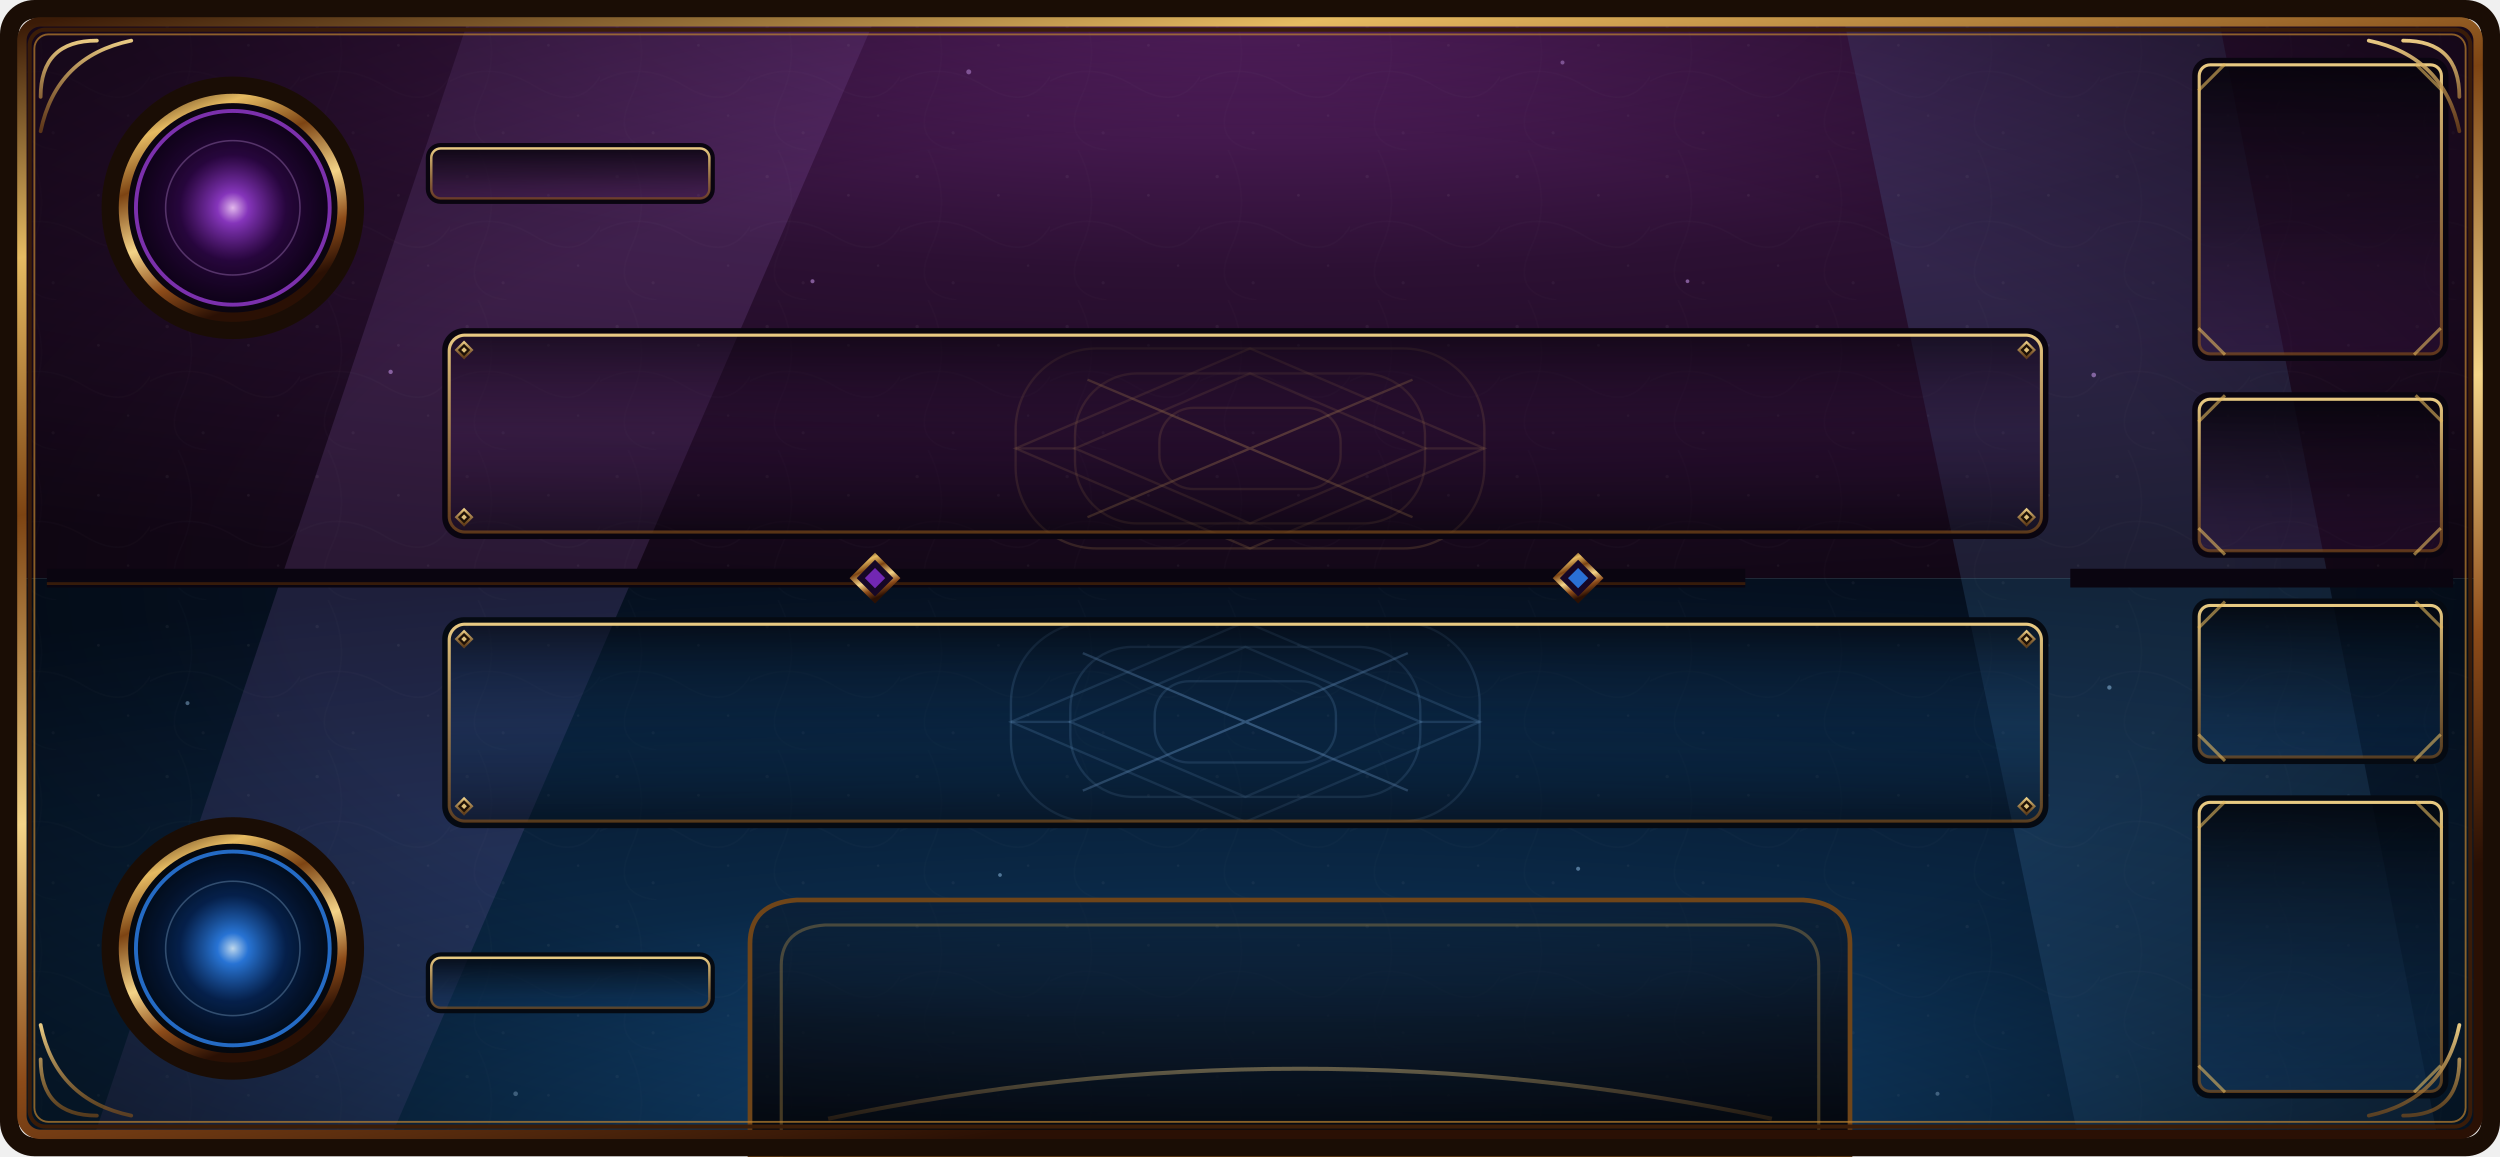
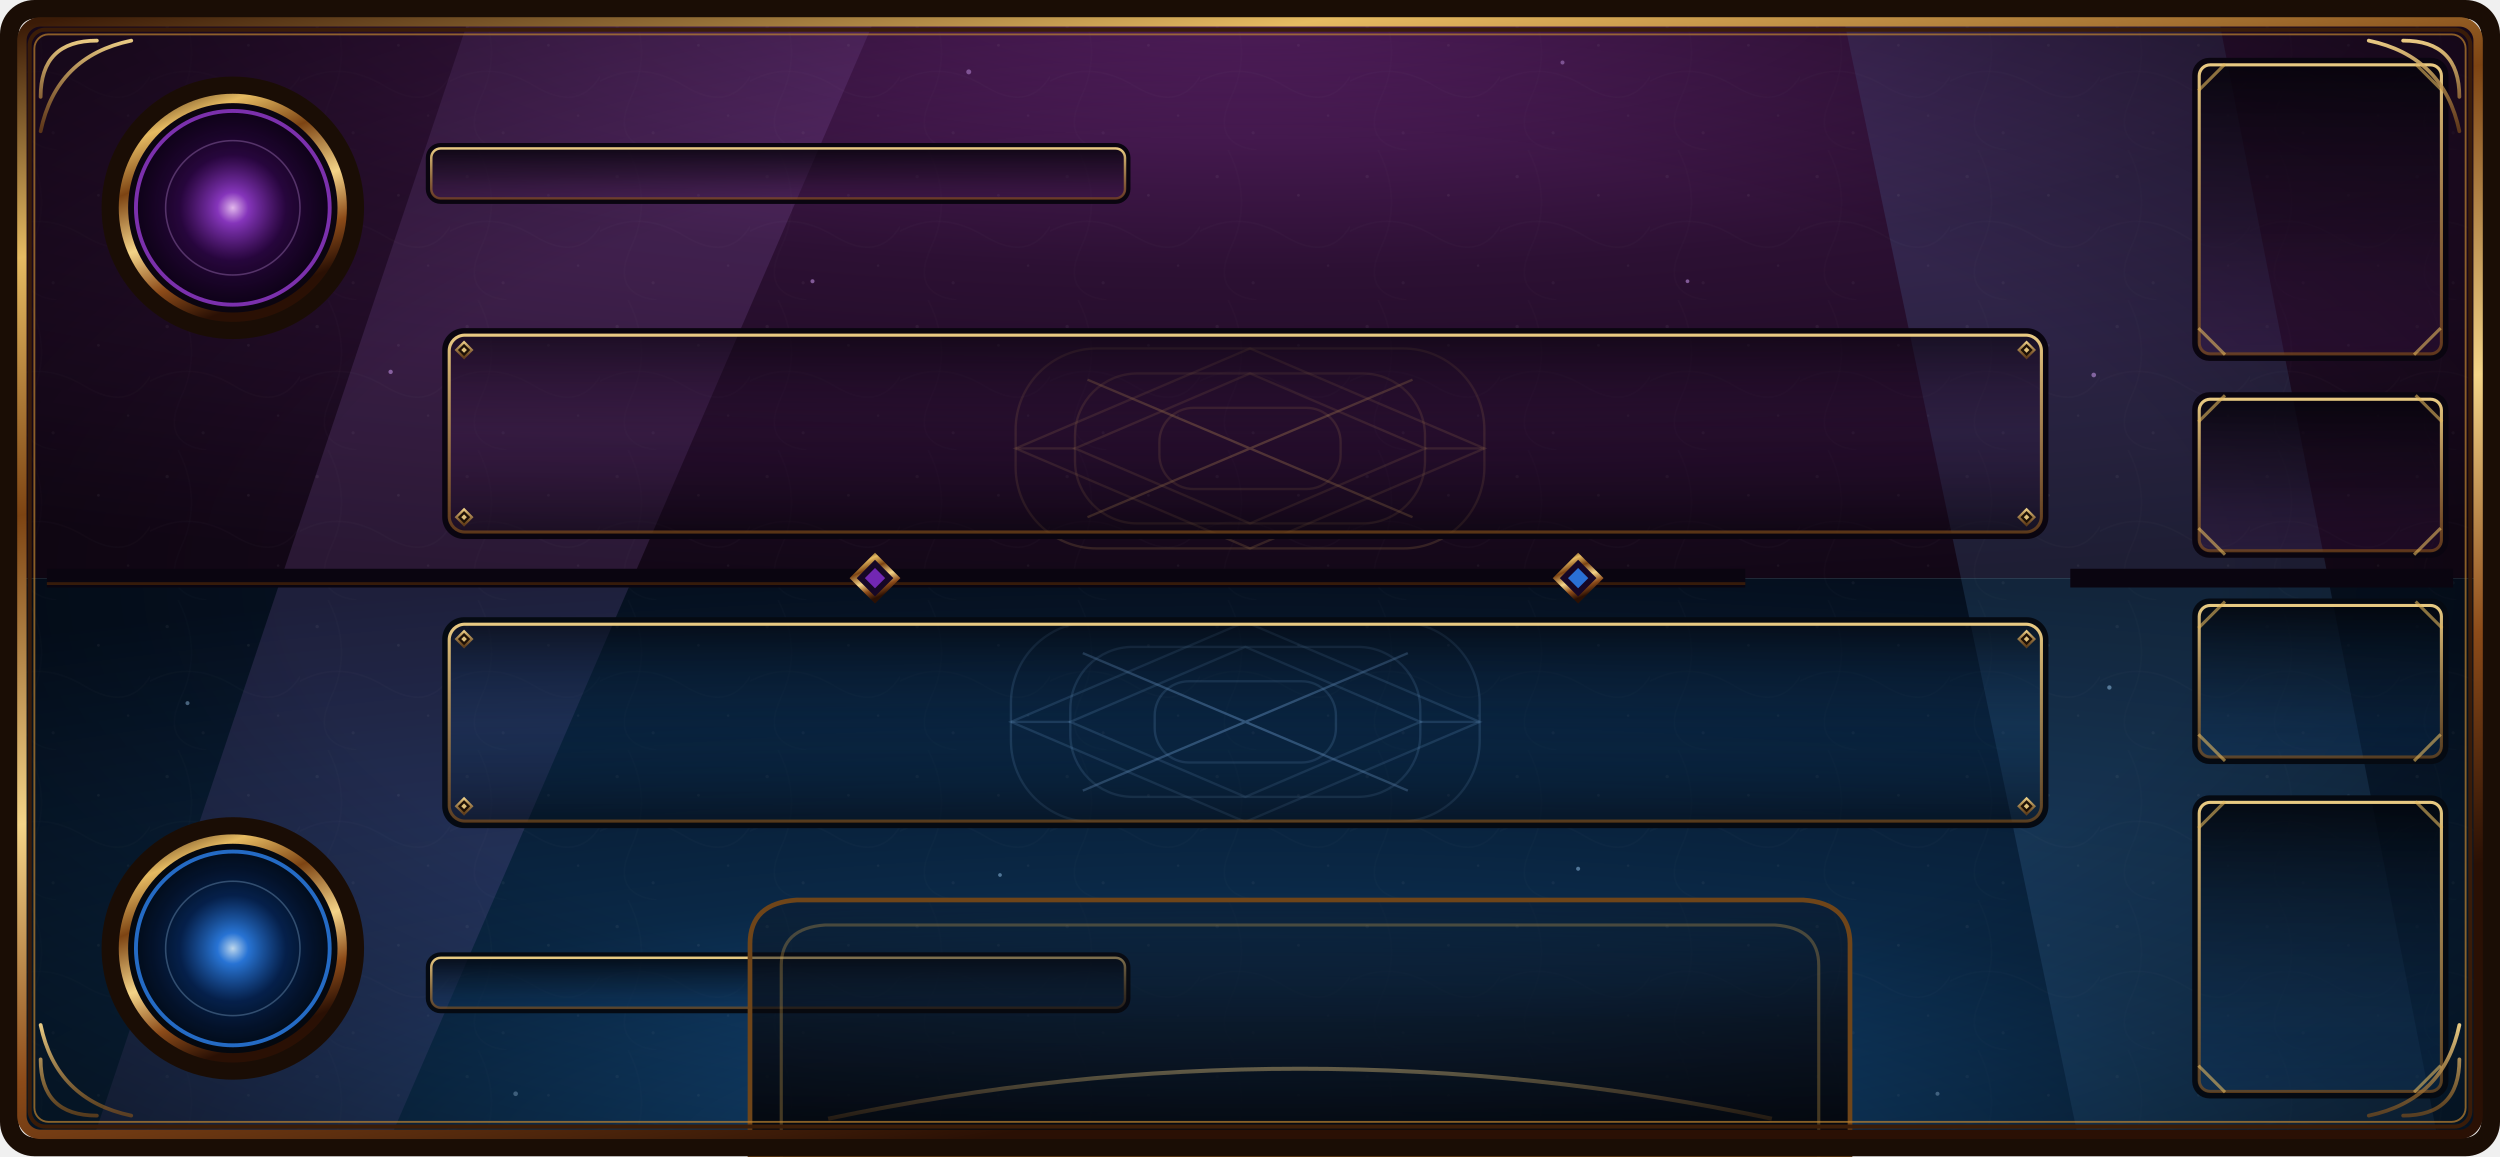
<svg xmlns="http://www.w3.org/2000/svg" viewBox="0 0 1600 740" preserveAspectRatio="none" role="img" aria-labelledby="titre desc">
  <defs>
    <linearGradient id="or" x1="0" y1="0" x2=".4" y2="1">
      <stop offset="0" stop-color="#3b1b07" />
      <stop offset=".18" stop-color="#e6bb62" />
      <stop offset=".38" stop-color="#7d4413" />
      <stop offset=".62" stop-color="#f4d488" />
      <stop offset=".82" stop-color="#8c4b19" />
      <stop offset="1" stop-color="#2a1004" />
    </linearGradient>
    <linearGradient id="orFin" x1="0" y1="0" x2="0" y2="1">
      <stop offset="0" stop-color="#f4d488" stop-opacity=".95" />
      <stop offset="1" stop-color="#8a5418" stop-opacity=".6" />
    </linearGradient>
    <linearGradient id="orLigne" x1="0" y1="0" x2="1" y2="0">
      <stop offset="0" stop-color="#8a5418" stop-opacity="0" />
      <stop offset=".14" stop-color="#e6bb62" />
      <stop offset=".5" stop-color="#f4d488" />
      <stop offset=".86" stop-color="#e6bb62" />
      <stop offset="1" stop-color="#8a5418" stop-opacity="0" />
    </linearGradient>
    <linearGradient id="lueur" x1="0" y1="0" x2="1" y2="0">
      <stop offset="0" stop-color="#f4d488" stop-opacity="0" />
      <stop offset=".5" stop-color="#f4d488" stop-opacity=".45" />
      <stop offset="1" stop-color="#f4d488" stop-opacity="0" />
    </linearGradient>
    <radialGradient id="feutreFoe" cx=".5" cy="-.02" r="1.05">
      <stop offset="0" stop-color="#5b2168" />
      <stop offset=".45" stop-color="#2c1033" />
      <stop offset="1" stop-color="#120716" />
    </radialGradient>
    <radialGradient id="feutreAlly" cx=".5" cy="1.02" r="1.05">
      <stop offset="0" stop-color="#17558f" />
      <stop offset=".45" stop-color="#0a2846" />
      <stop offset="1" stop-color="#050f1e" />
    </radialGradient>
    <linearGradient id="creuxFoe" x1="0" y1="0" x2="0" y2="1">
      <stop offset="0" stop-color="#05030a" stop-opacity=".88" />
      <stop offset=".55" stop-color="#1c0c22" stop-opacity=".52" />
      <stop offset="1" stop-color="#431750" stop-opacity=".26" />
    </linearGradient>
    <linearGradient id="creuxAlly" x1="0" y1="0" x2="0" y2="1">
      <stop offset="0" stop-color="#02050b" stop-opacity=".88" />
      <stop offset=".55" stop-color="#0a2038" stop-opacity=".52" />
      <stop offset="1" stop-color="#0d3a6a" stop-opacity=".26" />
    </linearGradient>
    <linearGradient id="tableFoe" x1="0" y1="0" x2="0" y2="1">
      <stop offset="0" stop-color="#08040c" stop-opacity=".62" />
      <stop offset=".5" stop-color="#3a1444" stop-opacity=".2" />
      <stop offset="1" stop-color="#08040c" stop-opacity=".5" />
    </linearGradient>
    <linearGradient id="tableAlly" x1="0" y1="0" x2="0" y2="1">
      <stop offset="0" stop-color="#04080f" stop-opacity=".62" />
      <stop offset=".5" stop-color="#0f3f6d" stop-opacity=".2" />
      <stop offset="1" stop-color="#04080f" stop-opacity=".5" />
    </linearGradient>
    <radialGradient id="portailFoe">
      <stop offset="0" stop-color="#f5c8ff" stop-opacity=".92" />
      <stop offset=".16" stop-color="#a03fe0" stop-opacity=".82" />
      <stop offset=".55" stop-color="#33064f" stop-opacity=".7" />
      <stop offset="1" stop-color="#120020" stop-opacity=".5" />
    </radialGradient>
    <radialGradient id="portailAlly">
      <stop offset="0" stop-color="#cfe9ff" stop-opacity=".92" />
      <stop offset=".16" stop-color="#2f8bff" stop-opacity=".82" />
      <stop offset=".55" stop-color="#062a63" stop-opacity=".7" />
      <stop offset="1" stop-color="#001028" stop-opacity=".5" />
    </radialGradient>
    <linearGradient id="puitsMain" x1="0" y1="0" x2="0" y2="1">
      <stop offset="0" stop-color="#0b111c" stop-opacity=".3" />
      <stop offset=".48" stop-color="#08070c" stop-opacity=".68" />
      <stop offset="1" stop-color="#020205" stop-opacity=".94" />
    </linearGradient>
    <radialGradient id="vignette" cx=".5" cy=".5" r=".76">
      <stop offset=".52" stop-color="#000" stop-opacity="0" />
      <stop offset="1" stop-color="#000" stop-opacity=".6" />
    </radialGradient>
    <pattern id="grain" width="96" height="96" patternUnits="userSpaceOnUse">
      <circle cx="11" cy="17" r="1.1" fill="#fff" opacity=".05" />
      <circle cx="63" cy="29" r=".9" fill="#fff" opacity=".055" />
      <circle cx="82" cy="74" r=".8" fill="#fff" opacity=".045" />
      <circle cx="34" cy="85" r="1" fill="#fff" opacity=".04" />
      <path d="M0 52Q26 38 54 55T96 49" fill="none" stroke="#fff" stroke-opacity=".018" />
      <path d="M18 0Q34 32 20 62T36 96" fill="none" stroke="#fff" stroke-opacity=".014" />
    </pattern>
    <g id="sceau" fill="none">
      <rect x="-150" y="-64" width="300" height="128" rx="52" />
      <rect x="-112" y="-48" width="224" height="96" rx="40" />
      <rect x="-58" y="-26" width="116" height="52" rx="22" />
      <path d="M0-64 150 0 0 64-150 0Z" />
      <path d="M0-48 112 0 0 48-112 0Z" />
      <path d="M-150 0H-112M112 0H150" />
      <path d="M-104-44 104 44M104-44-104 44" stroke-opacity=".45" />
    </g>
    <g id="rivet">
      <path d="M0-5 5 0 0 5-5 0Z" fill="#1d1006" stroke="url(#orFin)" stroke-width="1.5" />
      <path d="M0-1.8 1.8 0 0 1.8-1.8 0Z" fill="#f4d488" opacity=".9" />
    </g>
    <clipPath id="interieur">
      <rect x="12" y="12" width="1576" height="716" rx="16" />
    </clipPath>
  </defs>
  <g clip-path="url(#interieur)">
    <rect x="12" y="12" width="1576" height="358" fill="url(#feutreFoe)" />
    <rect x="12" y="370" width="1576" height="358" fill="url(#feutreAlly)" />
    <g opacity=".13">
      <path d="M300 12H560L250 728H60Z" fill="#c68bff" />
      <path d="M1180 12H1420L1560 728H1330Z" fill="#6fb6ff" />
    </g>
    <use href="#sceau" x="800" y="287" stroke="#a8804a" stroke-opacity=".22" stroke-width="1.5" />
    <use href="#sceau" x="797" y="462" stroke="#7ba8d8" stroke-opacity=".22" stroke-width="1.5" />
    <rect x="12" y="12" width="1576" height="716" fill="url(#grain)" />
    <g fill="#d9a6ff" opacity=".5">
      <circle cx="620" cy="46" r="1.6" />
      <circle cx="1000" cy="40" r="1.3" />
      <circle cx="1340" cy="240" r="1.5" />
      <circle cx="250" cy="238" r="1.4" />
      <circle cx="1080" cy="180" r="1.2" />
      <circle cx="520" cy="180" r="1.3" />
    </g>
    <g fill="#a8d8ff" opacity=".45">
      <circle cx="330" cy="700" r="1.5" />
      <circle cx="1240" cy="700" r="1.3" />
      <circle cx="1350" cy="440" r="1.4" />
      <circle cx="120" cy="450" r="1.3" />
      <circle cx="640" cy="560" r="1.2" />
      <circle cx="1010" cy="556" r="1.3" />
    </g>
    <rect x="12" y="12" width="1576" height="716" fill="url(#vignette)" />
  </g>
  <g id="tablettes">
    <g>
      <rect x="285" y="212" width="1024" height="131" rx="12" fill="url(#tableFoe)" />
      <rect x="285" y="212" width="1024" height="131" rx="12" fill="none" stroke="#0a0510" stroke-width="4" />
      <rect x="287.5" y="214.5" width="1019" height="126" rx="10" fill="none" stroke="url(#orFin)" stroke-width="2" />
      <path d="M342 216H1252" stroke="url(#lueur)" stroke-width="1.6" />
      <path d="M342 339H1252" stroke="url(#lueur)" stroke-width="1.2" stroke-opacity=".6" />
      <use href="#rivet" x="297" y="224" />
      <use href="#rivet" x="1297" y="224" />
      <use href="#rivet" x="297" y="331" />
      <use href="#rivet" x="1297" y="331" />
    </g>
    <g>
      <rect x="285" y="397" width="1024" height="131" rx="12" fill="url(#tableAlly)" />
      <rect x="285" y="397" width="1024" height="131" rx="12" fill="none" stroke="#050a12" stroke-width="4" />
      <rect x="287.5" y="399.5" width="1019" height="126" rx="10" fill="none" stroke="url(#orFin)" stroke-width="2" />
      <path d="M342 401H1252" stroke="url(#lueur)" stroke-width="1.6" />
      <path d="M342 524H1252" stroke="url(#lueur)" stroke-width="1.2" stroke-opacity=".6" />
      <use href="#rivet" x="297" y="409" />
      <use href="#rivet" x="1297" y="409" />
      <use href="#rivet" x="297" y="516" />
      <use href="#rivet" x="1297" y="516" />
    </g>
  </g>
  <g id="terrains">
    <g>
-       <rect x="274" y="93" width="182" height="36" rx="8" fill="url(#creuxFoe)" />
-       <rect x="274" y="93" width="182" height="36" rx="8" fill="none" stroke="#0a0510" stroke-width="3" />
-       <rect x="276" y="95" width="178" height="32" rx="6" fill="none" stroke="url(#orFin)" stroke-width="1.6" />
-     </g>
-     <g>
-       <rect x="274" y="611" width="182" height="36" rx="8" fill="url(#creuxAlly)" />
-       <rect x="274" y="611" width="182" height="36" rx="8" fill="none" stroke="#050a12" stroke-width="3" />
-       <rect x="276" y="613" width="178" height="32" rx="6" fill="none" stroke="url(#orFin)" stroke-width="1.6" />
+       <rect x="274" y="93" width="448" height="36" rx="8" fill="url(#creuxFoe)" />
+       <rect x="274" y="93" width="448" height="36" rx="8" fill="none" stroke="#0a0510" stroke-width="3" />
+       <rect x="276" y="95" width="444" height="32" rx="6" fill="none" stroke="url(#orFin)" stroke-width="1.6" />
+     </g>
+     <g>
+       <rect x="274" y="611" width="448" height="36" rx="8" fill="url(#creuxAlly)" />
+       <rect x="274" y="611" width="448" height="36" rx="8" fill="none" stroke="#050a12" stroke-width="3" />
+       <rect x="276" y="613" width="444" height="32" rx="6" fill="none" stroke="url(#orFin)" stroke-width="1.6" />
    </g>
  </g>
  <g id="piles">
    <g>
      <rect x="1405" y="253" width="160" height="102" rx="9" fill="url(#creuxFoe)" />
      <rect x="1405" y="253" width="160" height="102" rx="9" fill="none" stroke="#0a0510" stroke-width="4" />
      <rect x="1407.5" y="255.5" width="155" height="97" rx="7" fill="none" stroke="url(#orFin)" stroke-width="2" />
      <path d="M1407 270 1424 253M1546 253l17 17M1407 338l17 17m121 0 17-17" fill="none" stroke="#e2b85e" stroke-opacity=".6" stroke-width="2" />
    </g>
    <g>
      <rect x="1405" y="39" width="160" height="190" rx="9" fill="url(#creuxFoe)" />
      <rect x="1405" y="39" width="160" height="190" rx="9" fill="none" stroke="#0a0510" stroke-width="4" />
      <rect x="1407.5" y="41.5" width="155" height="185" rx="7" fill="none" stroke="url(#orFin)" stroke-width="2" />
      <path d="M1407 58 1424 41M1546 41l17 17M1407 210l17 17m121 0 17-17" fill="none" stroke="#e2b85e" stroke-opacity=".6" stroke-width="2" />
    </g>
    <g>
      <rect x="1405" y="385" width="160" height="102" rx="9" fill="url(#creuxAlly)" />
      <rect x="1405" y="385" width="160" height="102" rx="9" fill="none" stroke="#050a12" stroke-width="4" />
      <rect x="1407.5" y="387.5" width="155" height="97" rx="7" fill="none" stroke="url(#orFin)" stroke-width="2" />
      <path d="M1407 402 1424 385M1546 385l17 17M1407 470l17 17m121 0 17-17" fill="none" stroke="#e2b85e" stroke-opacity=".6" stroke-width="2" />
    </g>
    <g>
      <rect x="1405" y="511" width="160" height="190" rx="9" fill="url(#creuxAlly)" />
      <rect x="1405" y="511" width="160" height="190" rx="9" fill="none" stroke="#050a12" stroke-width="4" />
      <rect x="1407.5" y="513.5" width="155" height="185" rx="7" fill="none" stroke="url(#orFin)" stroke-width="2" />
      <path d="M1407 530 1424 513M1546 513l17 17M1407 682l17 17m121 0 17-17" fill="none" stroke="#e2b85e" stroke-opacity=".6" stroke-width="2" />
    </g>
  </g>
  <g id="portails">
    <g transform="translate(149 133)">
      <circle r="78" fill="#0b0510" stroke="#1a0d05" stroke-width="12" />
      <circle r="70" fill="none" stroke="url(#or)" stroke-width="6" />
      <circle r="62" fill="url(#portailFoe)" />
      <circle r="62" fill="none" stroke="#a03fe0" stroke-width="2.5" opacity=".75" />
      <circle r="43" fill="none" stroke="#e2a8ff" stroke-opacity=".28" />
    </g>
    <g transform="translate(149 607)">
      <circle r="78" fill="#04080f" stroke="#1a0d05" stroke-width="12" />
      <circle r="70" fill="none" stroke="url(#or)" stroke-width="6" />
      <circle r="62" fill="url(#portailAlly)" />
      <circle r="62" fill="none" stroke="#2f8bff" stroke-width="2.5" opacity=".75" />
      <circle r="43" fill="none" stroke="#a8d8ff" stroke-opacity=".28" />
    </g>
  </g>
  <g id="ligne-centrale">
    <path d="M30 370H1117" stroke="#0a0510" stroke-width="12" />
    <path d="M30 367H1117" stroke="url(#orLigne)" stroke-width="3.2" />
    <path d="M30 373.5H1117" stroke="#3f1f0a" stroke-opacity=".85" stroke-width="1.8" />
    <path d="M1325 370H1570" stroke="#0a0510" stroke-width="12" />
    <path d="M1325 367H1570" stroke="url(#orLigne)" stroke-width="3.2" />
    <g transform="translate(560 370)">
      <path d="M0-14 14 0 0 14-14 0Z" fill="#160726" stroke="url(#or)" stroke-width="3.2" />
      <path d="M0-6.5 6.5 0 0 6.5-6.5 0Z" fill="#8a2fd6" opacity=".8" />
    </g>
    <g transform="translate(1010 370)">
      <path d="M0-14 14 0 0 14-14 0Z" fill="#160726" stroke="url(#or)" stroke-width="3.2" />
      <path d="M0-6.5 6.5 0 0 6.5-6.5 0Z" fill="#2f8bff" opacity=".8" />
    </g>
  </g>
  <g id="main">
    <path d="M480 740V604Q480 578 510 576H1154Q1184 578 1184 604V740Z" fill="url(#puitsMain)" stroke="#6f4519" stroke-width="3" />
    <path d="M500 740V618Q500 594 528 592H1136Q1164 594 1164 618V740" fill="none" stroke="#d8a84a" stroke-opacity=".3" stroke-width="2" />
    <path d="M530 716Q832 652 1134 716" fill="none" stroke="url(#orFin)" stroke-width="2.6" stroke-opacity=".4" />
  </g>
  <rect x="6" y="6" width="1588" height="728" rx="16" fill="none" stroke="#1a0d05" stroke-width="12" />
  <rect x="14" y="14" width="1572" height="712" rx="12" fill="none" stroke="url(#or)" stroke-width="6" />
  <rect x="19" y="19" width="1562" height="702" rx="10" fill="none" stroke="#3a1c08" stroke-width="2.6" />
  <rect x="22" y="22" width="1556" height="696" rx="9" fill="none" stroke="#bf8330" stroke-opacity=".7" stroke-width="1.2" />
  <g fill="none" stroke="url(#orFin)" stroke-width="2.4" stroke-linecap="round">
    <path d="M26 62Q26 26 62 26M26 84Q36 36 84 26" />
    <path d="M1574 62Q1574 26 1538 26M1574 84Q1564 36 1516 26" />
    <path d="M26 678Q26 714 62 714M26 656Q36 704 84 714" />
    <path d="M1574 678Q1574 714 1538 714M1574 656Q1564 704 1516 714" />
  </g>
</svg>
